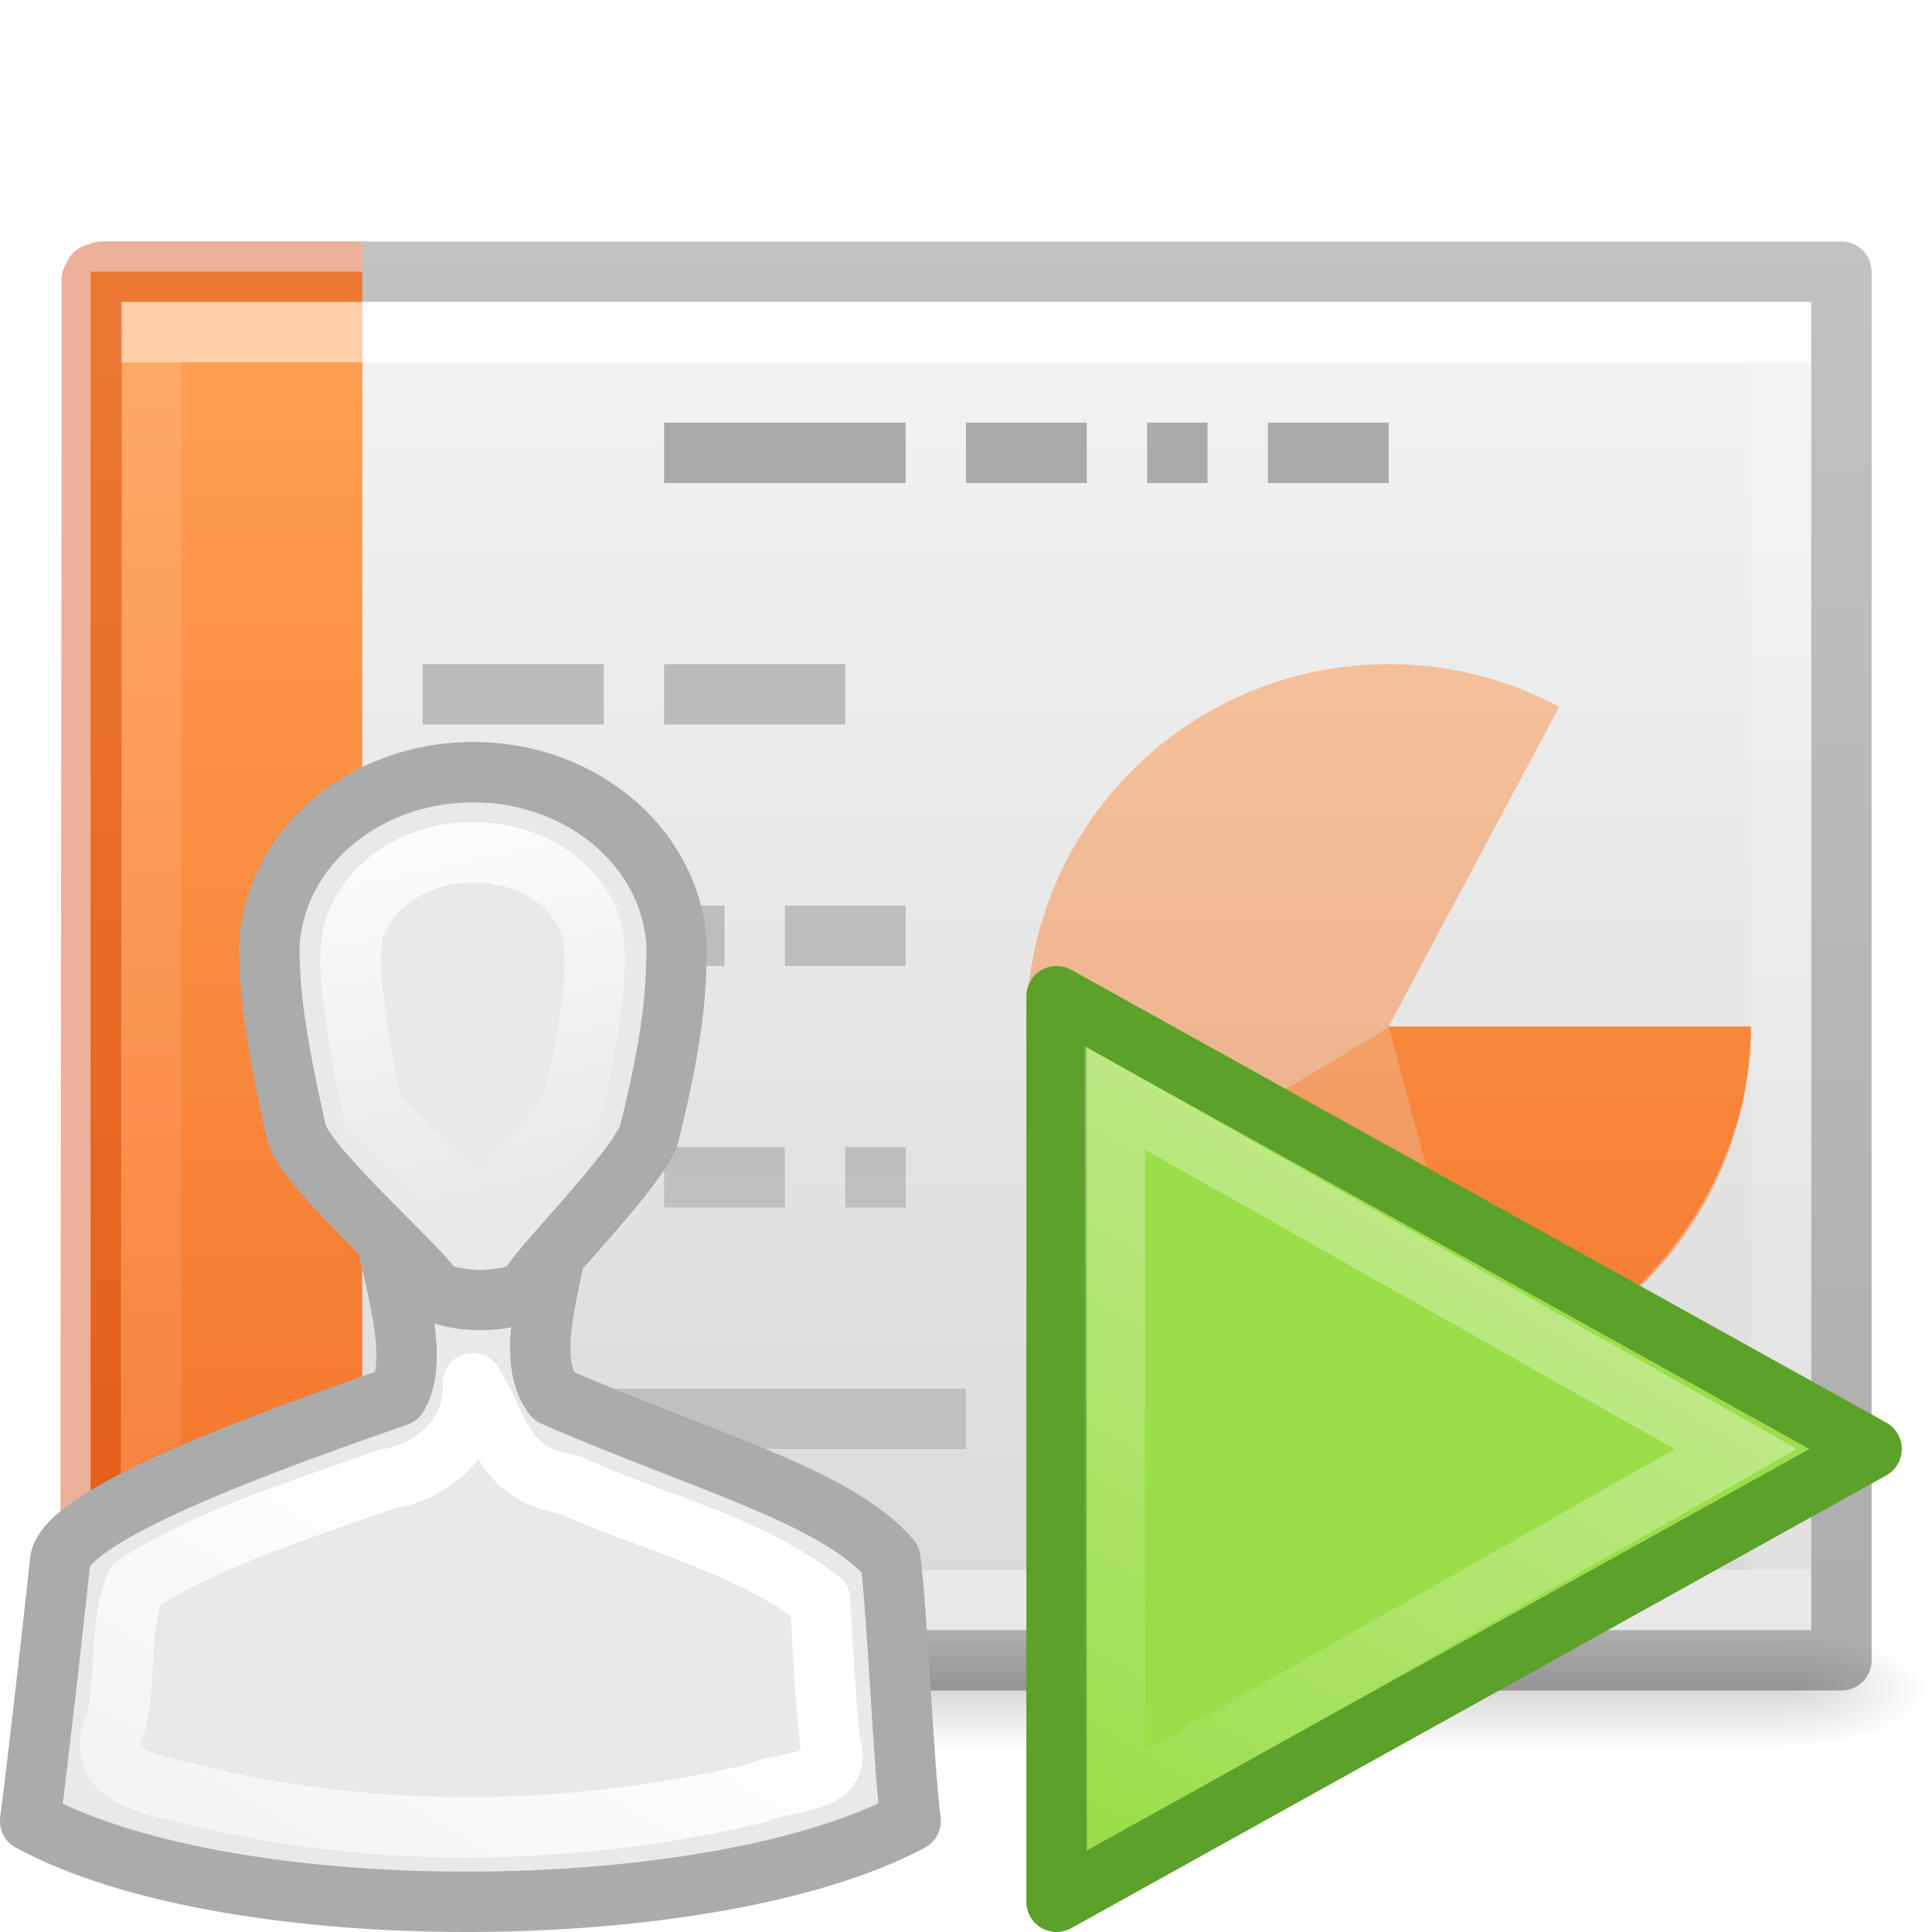
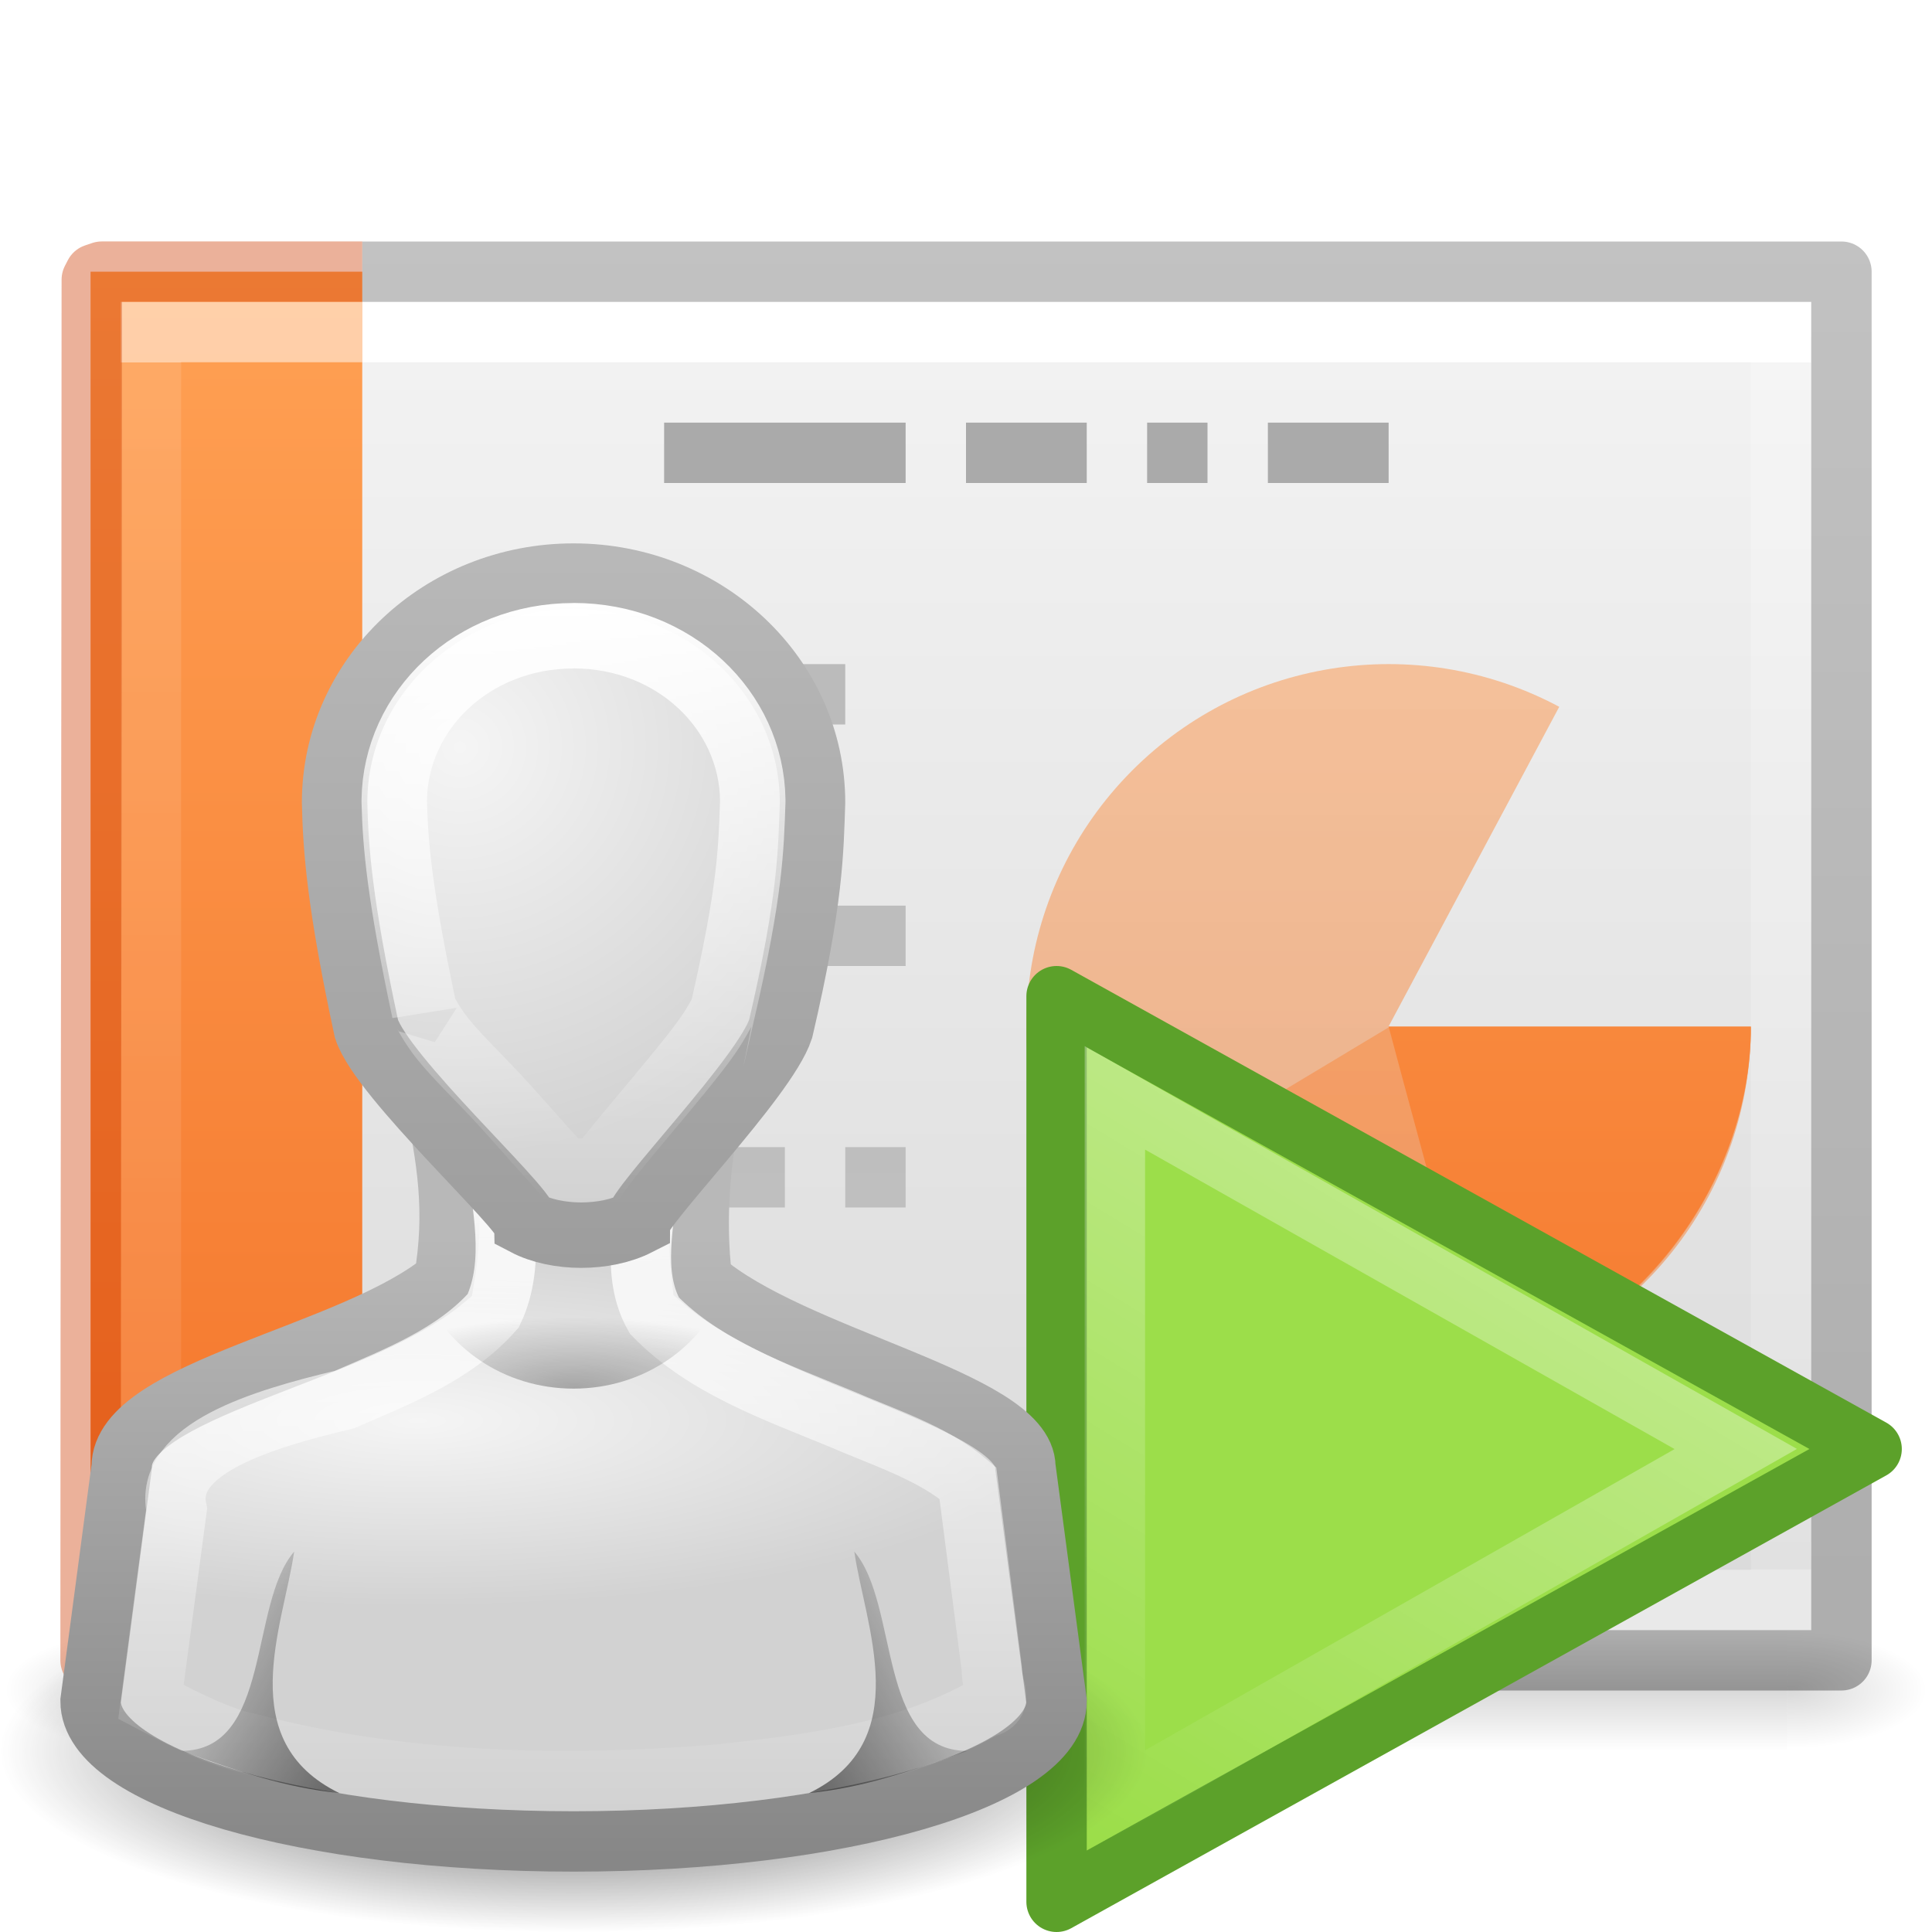
<svg xmlns="http://www.w3.org/2000/svg" xmlns:xlink="http://www.w3.org/1999/xlink" width="32" height="32">
  <defs>
    <linearGradient id="a">
      <stop offset="0" stop-color="#fff" />
      <stop offset="0" stop-color="#fff" stop-opacity=".235" />
      <stop offset="1" stop-color="#fff" stop-opacity=".157" />
      <stop offset="1" stop-color="#fff" stop-opacity=".392" />
    </linearGradient>
    <linearGradient id="b">
      <stop offset="0" stop-color="#f4f4f4" />
      <stop offset="1" stop-color="#dbdbdb" />
    </linearGradient>
    <linearGradient id="c">
      <stop offset="0" />
      <stop offset="1" stop-opacity="0" />
    </linearGradient>
    <linearGradient id="d">
      <stop offset="0" stop-opacity="0" />
      <stop offset=".5" />
      <stop offset="1" stop-opacity="0" />
    </linearGradient>
-     <linearGradient x1="24.001" y1="6.381" x2="24.001" y2="41.619" id="n" xlink:href="#a" gradientUnits="userSpaceOnUse" gradientTransform="matrix(.72973 0 0 .56757 -1.515 2.378)" />
-     <linearGradient x1="25.132" y1=".985" x2="25.132" y2="47.013" id="m" xlink:href="#b" gradientUnits="userSpaceOnUse" gradientTransform="matrix(.8 0 0 .47802 -3.2 3.794)" />
-     <radialGradient cx="605.714" cy="486.648" r="117.143" fx="605.714" fy="486.648" id="l" xlink:href="#c" gradientUnits="userSpaceOnUse" gradientTransform="matrix(.01928 0 0 .00824 17.982 23.98)" />
-     <radialGradient cx="605.714" cy="486.648" r="117.143" fx="605.714" fy="486.648" id="k" xlink:href="#c" gradientUnits="userSpaceOnUse" gradientTransform="matrix(-.01928 0 0 .00824 14.018 23.98)" />
-     <linearGradient x1="302.857" y1="366.648" x2="302.857" y2="609.505" id="j" xlink:href="#d" gradientUnits="userSpaceOnUse" gradientTransform="matrix(.05633 0 0 .00824 -4.36 23.98)" />
-     <linearGradient x1="9.61" y1="6.395" x2="9.61" y2="41.619" id="p" xlink:href="#e" gradientUnits="userSpaceOnUse" gradientTransform="matrix(.66892 0 0 .56757 -1.18 2.378)" />
+     <linearGradient x1="24.001" y1="6.381" x2="24.001" y2="41.619" id="p" xlink:href="#a" gradientUnits="userSpaceOnUse" gradientTransform="matrix(.72973 0 0 .56757 -1.515 2.378)" />
+     <linearGradient x1="25.132" y1=".985" x2="25.132" y2="47.013" id="o" xlink:href="#b" gradientUnits="userSpaceOnUse" gradientTransform="matrix(.8 0 0 .47802 -3.2 3.794)" />
+     <radialGradient cx="605.714" cy="486.648" r="117.143" fx="605.714" fy="486.648" id="n" xlink:href="#c" gradientUnits="userSpaceOnUse" gradientTransform="matrix(.01928 0 0 .00824 17.982 23.98)" />
+     <radialGradient cx="605.714" cy="486.648" r="117.143" fx="605.714" fy="486.648" id="m" xlink:href="#c" gradientUnits="userSpaceOnUse" gradientTransform="matrix(-.01928 0 0 .00824 14.018 23.98)" />
+     <linearGradient x1="302.857" y1="366.648" x2="302.857" y2="609.505" id="l" xlink:href="#d" gradientUnits="userSpaceOnUse" gradientTransform="matrix(.05633 0 0 .00824 -4.36 23.98)" />
+     <linearGradient x1="9.61" y1="6.395" x2="9.61" y2="41.619" id="r" xlink:href="#e" gradientUnits="userSpaceOnUse" gradientTransform="matrix(.66892 0 0 .56757 -1.18 2.378)" />
    <linearGradient id="e">
      <stop offset="0" stop-color="#fff" />
      <stop offset="0" stop-color="#fff" stop-opacity=".235" />
      <stop offset="1" stop-color="#fff" stop-opacity=".157" />
      <stop offset="1" stop-color="#fff" stop-opacity=".392" />
    </linearGradient>
    <linearGradient id="f">
      <stop offset="0" stop-color="#aaa" />
      <stop offset="1" stop-color="#c8c8c8" />
    </linearGradient>
    <linearGradient id="i">
      <stop offset="0" stop-color="#fff" />
      <stop offset="1" stop-color="#fff" stop-opacity="0" />
    </linearGradient>
-     <linearGradient x1="22.004" y1="63.218" x2="22.004" y2="25.647" id="q" xlink:href="#f" gradientUnits="userSpaceOnUse" gradientTransform="matrix(1.33942 0 0 -1.98263 -11.354 93.863)" />
+     <linearGradient x1="22.004" y1="63.218" x2="22.004" y2="25.647" id="s" xlink:href="#f" gradientUnits="userSpaceOnUse" gradientTransform="matrix(1.33942 0 0 -1.98263 -11.354 93.863)" />
    <linearGradient id="g">
      <stop offset="0" stop-opacity=".318" />
      <stop offset="1" stop-opacity=".24" />
    </linearGradient>
-     <linearGradient xlink:href="#g" id="t" gradientUnits="userSpaceOnUse" gradientTransform="matrix(.74052 0 0 .4677 46.925 2.682)" x1="-51.786" y1="50.786" x2="-51.786" y2="2.906" />
-     <linearGradient xlink:href="#h" id="u" x1="4.334" y1="6.526" x2="4.334" y2="29.474" gradientUnits="userSpaceOnUse" gradientTransform="translate(0 -2)" />
+     <linearGradient xlink:href="#g" id="v" gradientUnits="userSpaceOnUse" gradientTransform="matrix(.74052 0 0 .4677 46.925 2.682)" x1="-51.786" y1="50.786" x2="-51.786" y2="2.906" />
+     <linearGradient xlink:href="#h" id="w" x1="4.334" y1="6.526" x2="4.334" y2="29.474" gradientUnits="userSpaceOnUse" gradientTransform="translate(0 -2)" />
    <linearGradient id="h">
      <stop offset="0" stop-color="#ffa154" />
      <stop offset="1" stop-color="#f37329" />
    </linearGradient>
-     <linearGradient xlink:href="#h" id="o" gradientUnits="userSpaceOnUse" x1="4.334" y1="6.526" x2="4.334" y2="29.474" gradientTransform="translate(0 -2)" />
-     <linearGradient xlink:href="#h" id="r" gradientUnits="userSpaceOnUse" x1="4.334" y1="6.526" x2="4.334" y2="29.474" gradientTransform="translate(0 -2)" />
-     <linearGradient xlink:href="#h" id="s" gradientUnits="userSpaceOnUse" x1="4.334" y1="6.526" x2="4.334" y2="29.474" gradientTransform="translate(0 -2)" />
-     <linearGradient id="v" gradientTransform="matrix(.384 0 0 .3638 15.74 15.092)" gradientUnits="userSpaceOnUse" x1="34.404" x2="13.759" y1="14.66" y2="46.874">
+     <linearGradient xlink:href="#h" id="q" gradientUnits="userSpaceOnUse" x1="4.334" y1="6.526" x2="4.334" y2="29.474" gradientTransform="translate(0 -2)" />
+     <linearGradient xlink:href="#h" id="t" gradientUnits="userSpaceOnUse" x1="4.334" y1="6.526" x2="4.334" y2="29.474" gradientTransform="translate(0 -2)" />
+     <linearGradient xlink:href="#h" id="u" gradientUnits="userSpaceOnUse" x1="4.334" y1="6.526" x2="4.334" y2="29.474" gradientTransform="translate(0 -2)" />
+     <linearGradient id="x" gradientTransform="matrix(.384 0 0 .3638 15.74 15.092)" gradientUnits="userSpaceOnUse" x1="34.404" x2="13.759" y1="14.66" y2="46.874">
      <stop offset="0" stop-color="#fff" />
      <stop offset="1" stop-color="#fff" stop-opacity="0" />
    </linearGradient>
-     <linearGradient gradientTransform="translate(-2 16)" xlink:href="#i" id="w" x1="8" y1="1.467" x2="9.094" y2="6.53" gradientUnits="userSpaceOnUse" />
-     <linearGradient gradientTransform="translate(-2 16)" xlink:href="#i" id="x" x1="4.214" y1="8.359" x2="-1.175" y2="17.207" gradientUnits="userSpaceOnUse" />
+     <radialGradient cx="32" cy="41.5" r="21" fx="32" fy="41.5" id="y" xlink:href="#c" gradientUnits="userSpaceOnUse" gradientTransform="matrix(.4524 0 0 .143 .024 15.07)" />
+     <radialGradient cx="25" cy="28.66" r="16" fx="25" fy="28.66" id="z" xlink:href="#j" gradientUnits="userSpaceOnUse" gradientTransform="matrix(.6774 0 0 .193 -5.016 9.998)" />
+     <linearGradient id="j">
+       <stop offset="0" stop-color="#f5f5f5" />
+       <stop offset="1" stop-color="#d2d2d2" />
+     </linearGradient>
+     <linearGradient x1="30" y1="25.085" x2="30" y2="45" id="A" xlink:href="#k" gradientUnits="userSpaceOnUse" gradientTransform="matrix(.516 0 0 .5167 -.984 -.492)" />
+     <linearGradient id="k">
+       <stop offset="0" stop-color="#b8b8b8" />
+       <stop offset="1" stop-color="#878787" />
+     </linearGradient>
+     <linearGradient x1="29.996" y1="21.44" x2="29.996" y2="43.531" id="B" xlink:href="#i" gradientUnits="userSpaceOnUse" gradientTransform="matrix(.516 0 0 .5167 -.984 -.492)" />
+     <radialGradient cx="26.376" cy="12.313" r="8" fx="26.376" fy="12.313" id="C" xlink:href="#j" gradientUnits="userSpaceOnUse" gradientTransform="matrix(.8655 -.071 .0676 .849 -11.04 -4.205)" />
+     <linearGradient x1="30" y1="5" x2="30" y2="44.679" id="D" xlink:href="#k" gradientUnits="userSpaceOnUse" gradientTransform="matrix(.5277 0 0 .5357 -1.33 -1.404)" />
+     <linearGradient x1="22" y1="39" x2="17" y2="37.438" id="E" xlink:href="#c" gradientUnits="userSpaceOnUse" gradientTransform="matrix(.75 0 0 .4348 -5.128 2.917)" />
+     <radialGradient cx="30" cy="33.188" r="4.688" fx="30" fy="33.188" id="F" xlink:href="#c" gradientUnits="userSpaceOnUse" gradientTransform="matrix(.815 0 0 .2534 -9.948 6.59)" />
+     <linearGradient x1="22" y1="39" x2="17" y2="37.438" id="G" xlink:href="#c" gradientUnits="userSpaceOnUse" gradientTransform="matrix(-.75 0 0 .4348 34.15 2.917)" />
+     <linearGradient x1="30" y1="6.334" x2="30" y2="24.913" id="H" xlink:href="#i" gradientUnits="userSpaceOnUse" gradientTransform="matrix(.5277 0 0 .5357 -1.33 -1.404)" />
  </defs>
-   <path overflow="visible" opacity=".15" fill="url(#j)" d="M2.4 27h27.2v2H2.4z" />
-   <path d="M2.4 27v2c-.993.004-2.4-.448-2.4-1s1.108-1 2.4-1z" overflow="visible" opacity=".15" fill="url(#k)" />
-   <path d="M29.6 27v2c.993.004 2.4-.448 2.4-1s-1.108-1-2.4-1z" overflow="visible" opacity=".15" fill="url(#l)" />
-   <path d="M2 5h28v22H2V5z" fill="url(#m)" />
-   <path d="M29.5 26.5h-27v-21h27z" fill="none" stroke="url(#n)" stroke-linecap="round" />
-   <path d="M6 27.5H1.5v-23H6" color="#000" overflow="visible" fill="url(#o)" />
-   <path d="M5.5 26.5h-3v-21h3" opacity=".5" fill="none" stroke="url(#p)" stroke-linecap="square" />
+   <path overflow="visible" opacity=".15" fill="url(#l)" d="M2.4 27h27.2v2H2.4z" />
+   <path d="M2.4 27v2c-.993.004-2.4-.448-2.4-1s1.108-1 2.4-1z" overflow="visible" opacity=".15" fill="url(#m)" />
+   <path d="M29.6 27v2c.993.004 2.4-.448 2.4-1s-1.108-1-2.4-1z" overflow="visible" opacity=".15" fill="url(#n)" />
+   <path d="M2 5h28v22H2V5z" fill="url(#o)" />
+   <path d="M29.5 26.5h-27v-21h27z" fill="none" stroke="url(#p)" stroke-linecap="round" />
+   <path d="M6 27.5H1.5v-23H6" color="#000" overflow="visible" fill="url(#q)" />
+   <path d="M5.5 26.5h-3v-21h3" opacity=".5" fill="none" stroke="url(#r)" stroke-linecap="square" />
  <path d="M11 7.5h4m1 0h2m1 0h1m1 0h2" fill="none" stroke="#aaa" />
-   <path style="line-height:normal;-inkscape-font-specification:Sans;text-indent:0;text-align:start;text-decoration-line:none;text-transform:none" d="M7 24v-1h2v1zm3 0v-1h6v1zm-3-4v-1h3v1zm4 0v-1h2v1zm3 0v-1h1v1zm-7-4v-1h3v1zm4 0v-1h1v1zm2 0v-1h2v1zm-6-4v-1h3v1zm4 0v-1h3v1z" color="#000" font-family="Sans" overflow="visible" fill="url(#q)" />
-   <path d="M29 17a6 6 0 1 1-3.174-5.293L23 17z" style="isolation:auto;mix-blend-mode:normal" color="#000" overflow="visible" opacity=".5" solid-color="#000000" fill="url(#r)" />
-   <path style="isolation:auto;mix-blend-mode:normal" d="M29 17.017c0 2.602-1.892 5.09-4.4 5.783-2.506.694-5.407-.466-6.745-2.697-.01.01 5.145-3.086 5.145-3.086z" color="#000" overflow="visible" opacity=".5" solid-color="#000000" fill="url(#s)" />
-   <path d="M6 27.5h24.5v-23H6" fill="none" stroke="url(#t)" stroke-linejoin="round" />
+   <path style="line-height:normal;-inkscape-font-specification:Sans;text-indent:0;text-align:start;text-decoration-line:none;text-transform:none" d="M7 24v-1h2v1zm3 0v-1h6v1zm-3-4v-1h3v1zm4 0v-1h2v1zm3 0v-1h1v1zm-7-4v-1h3v1zm4 0v-1h1v1zm2 0v-1h2v1zm-6-4v-1h3v1zm4 0v-1h3v1z" color="#000" font-family="Sans" overflow="visible" fill="url(#s)" />
+   <path d="M29 17a6 6 0 1 1-3.174-5.293L23 17z" style="isolation:auto;mix-blend-mode:normal" color="#000" overflow="visible" opacity=".5" solid-color="#000000" fill="url(#t)" />
+   <path style="isolation:auto;mix-blend-mode:normal" d="M29 17.017c0 2.602-1.892 5.09-4.4 5.783-2.506.694-5.407-.466-6.745-2.697-.01.01 5.145-3.086 5.145-3.086z" color="#000" overflow="visible" opacity=".5" solid-color="#000000" fill="url(#u)" />
+   <path d="M6 27.5h24.5v-23H6" fill="none" stroke="url(#v)" stroke-linejoin="round" />
  <path d="M6 27.5H1.5c0-7.093.02-15.35.02-22.868l.048-.093.118-.04H6" color="#000" overflow="visible" opacity=".4" fill="none" stroke="#cc3b02" stroke-linejoin="round" />
-   <path style="isolation:auto;mix-blend-mode:normal" d="M29 17.004c0 2.6-1.892 5.088-4.4 5.782-.058-.01-1.6-5.782-1.6-5.782z" color="#000" overflow="visible" solid-color="#000000" fill="url(#u)" />
+   <path style="isolation:auto;mix-blend-mode:normal" d="M29 17.004c0 2.6-1.892 5.088-4.4 5.782-.058-.01-1.6-5.782-1.6-5.782z" color="#000" overflow="visible" solid-color="#000000" fill="url(#w)" />
  <path d="M17.5 31.5v-15L31 24z" fill="#9cde4a" fill-rule="evenodd" stroke="#5ca12a" stroke-linecap="round" stroke-linejoin="round" />
-   <path d="M18.466 29.85V18.184L28.75 24z" opacity=".41" fill="none" stroke="url(#v)" stroke-linecap="round" />
-   <g stroke-width=".75">
-     <path d="M6.292 19.497c-.107.906.787 2.8.293 3.626-1.928.672-5.4 1.9-5.586 2.707-.135 1.253-.34 3.083-.5 4.333 3.377 1.827 11.323 1.738 14.584 0-.116-.888-.22-3.445-.333-4.333-.87-1.04-3.166-1.65-5.583-2.707-.632-.822.325-2.658.125-3.584-.383-.067-2.613-.033-3-.043z" fill="#e9e9e9" stroke="#ababab" stroke-linejoin="round" stroke-width="1" />
-     <path d="M7.833 12.79c-1.86 0-3.373 1.34-3.373 3 .013.612.077 1.34.457 3 .224.643 2.232 2.368 2.25 2.583.436.213 1.133.213 1.584 0 0-.214 1.774-1.94 2-2.584.427-1.725.435-2.357.458-3 0-1.66-1.513-3-3.373-3z" fill="#e9e9e9" stroke="#ababab" stroke-width="1" />
-     <path d="M6 18.467c-.612-.015-1.267.33-1.47.938-.112.41-.01.836.033 1.25.052.338.113.666.187 1 .194.17.36.397.563.562.263.256.49.52.75.78.268-.216.448-.502.687-.75.153-.178.31-.386.47-.56.156-.71.34-1.423.28-2.157-.125-.687-.847-1.08-1.5-1.063z" fill="none" stroke="url(#w)" transform="translate(-.167 -10.5) scale(1.3333)" />
-     <path d="M6 25.06c.04.62-.484 1.102-1.062 1.188-1.062.378-2.166.707-3.125 1.313-.225.543-.105 1.163-.25 1.72-.33.71.57.777 1.03.907 2.257.54 4.653.5 6.907-.03.336-.17 1.138-.086.938-.626-.063-.587-.092-1.19-.125-1.78-.92-.71-2.087-.958-3.125-1.438-.823-.116-.853-.72-1.188-1.25z" fill="none" stroke="url(#x)" stroke-linejoin="round" transform="translate(-.167 -10.5) scale(1.3333)" />
-   </g>
+   <path d="M18.466 29.85V18.184L28.75 24z" opacity=".41" fill="none" stroke="url(#x)" stroke-linecap="round" />
+   <path d="M24 21a9.5 3 0 0 1-19 0 9.5 3 0 1 1 19 0z" opacity=".8" fill="url(#y)" transform="translate(-5 8)" />
+   <path d="M12.177 10.1c.238 1.125.37 1.975.178 3.1-1.502 1.248-5.345 1.808-5.34 3.1L6.5 20.175c0 1.284 3.582 2.325 8 2.325s8-1.04 8-2.325l-.516-3.875c-.006-1.106-3.87-1.808-5.355-3.1-.128-1.044-.027-2.056.193-3.1z" fill="url(#z)" stroke="url(#A)" transform="translate(-5 8)" />
+   <path d="M13.22 11.094c.086.856.334 1.8-.05 2.616-.642.728-1.594 1.093-2.467 1.472-1.38.328-2.99.818-2.778 1.816l-.425 3.19c.306.16 1.08.584 1.625.687 2.52.667 5.168.725 7.755.52 1.512-.167 3.09-.353 4.433-1.114.335-.072.107-.315.114-.654l-.396-3.064c-.586-.502-1.39-.753-2.105-1.064-1.083-.447-2.252-.853-3.087-1.708-.392-.69-.162-1.54-.107-2.287.26-.528-.223-.4-.552-.41h-1.96z" fill="none" stroke="url(#B)" transform="translate(-5 8)" />
+   <path d="M14.5 1.542c-2.186 0-3.958 1.68-3.958 3.75.017.767.082 1.677.528 3.75.264.804 2.617 2.947 2.638 3.215.512.268 1.32.268 1.847 0 0-.268 2.11-2.41 2.375-3.215.502-2.154.5-2.946.528-3.75 0-2.07-1.772-3.75-3.958-3.75z" fill="url(#C)" stroke="url(#D)" stroke-width="1.084" transform="translate(-5 8)" />
+   <path d="M10.622 21.7c-1.77-.862-.927-2.775-.75-4C9.122 18.57 9.5 21 8 21c1 .356 1.685.598 2.622.7z" opacity=".5" fill="url(#E)" transform="translate(-5 8)" />
+   <path d="M12 13.35c.366.96 1.343 1.65 2.5 1.65s2.134-.69 2.5-1.65z" opacity=".3" fill="url(#F)" transform="translate(-5 8)" />
+   <path d="M18.4 21.7c1.772-.862.927-2.775.75-4 .75.87.372 3.3 1.872 3.3-1 .356-1.684.598-2.622.7z" opacity=".5" fill="url(#G)" transform="translate(-5 8)" />
+   <path d="M14.5 2.53c-1.667 0-2.95 1.232-2.97 2.72v.03c.018.71.087 1.53.5 3.47-.004-.037.098.204.314.47.232.284.566.607.875.936.307.33.598.67.842.938.095.103.172.187.25.28.167.036.416.033.626 0 .06-.083.114-.158.187-.25.218-.27.474-.575.75-.905.276-.332.57-.683.78-.97.2-.268.31-.503.314-.5.46-2 .472-2.67.5-3.47v-.03c-.02-1.488-1.303-2.72-2.97-2.72z" fill="none" stroke="url(#H)" stroke-width="1.084" transform="translate(-5 8)" />
</svg>
